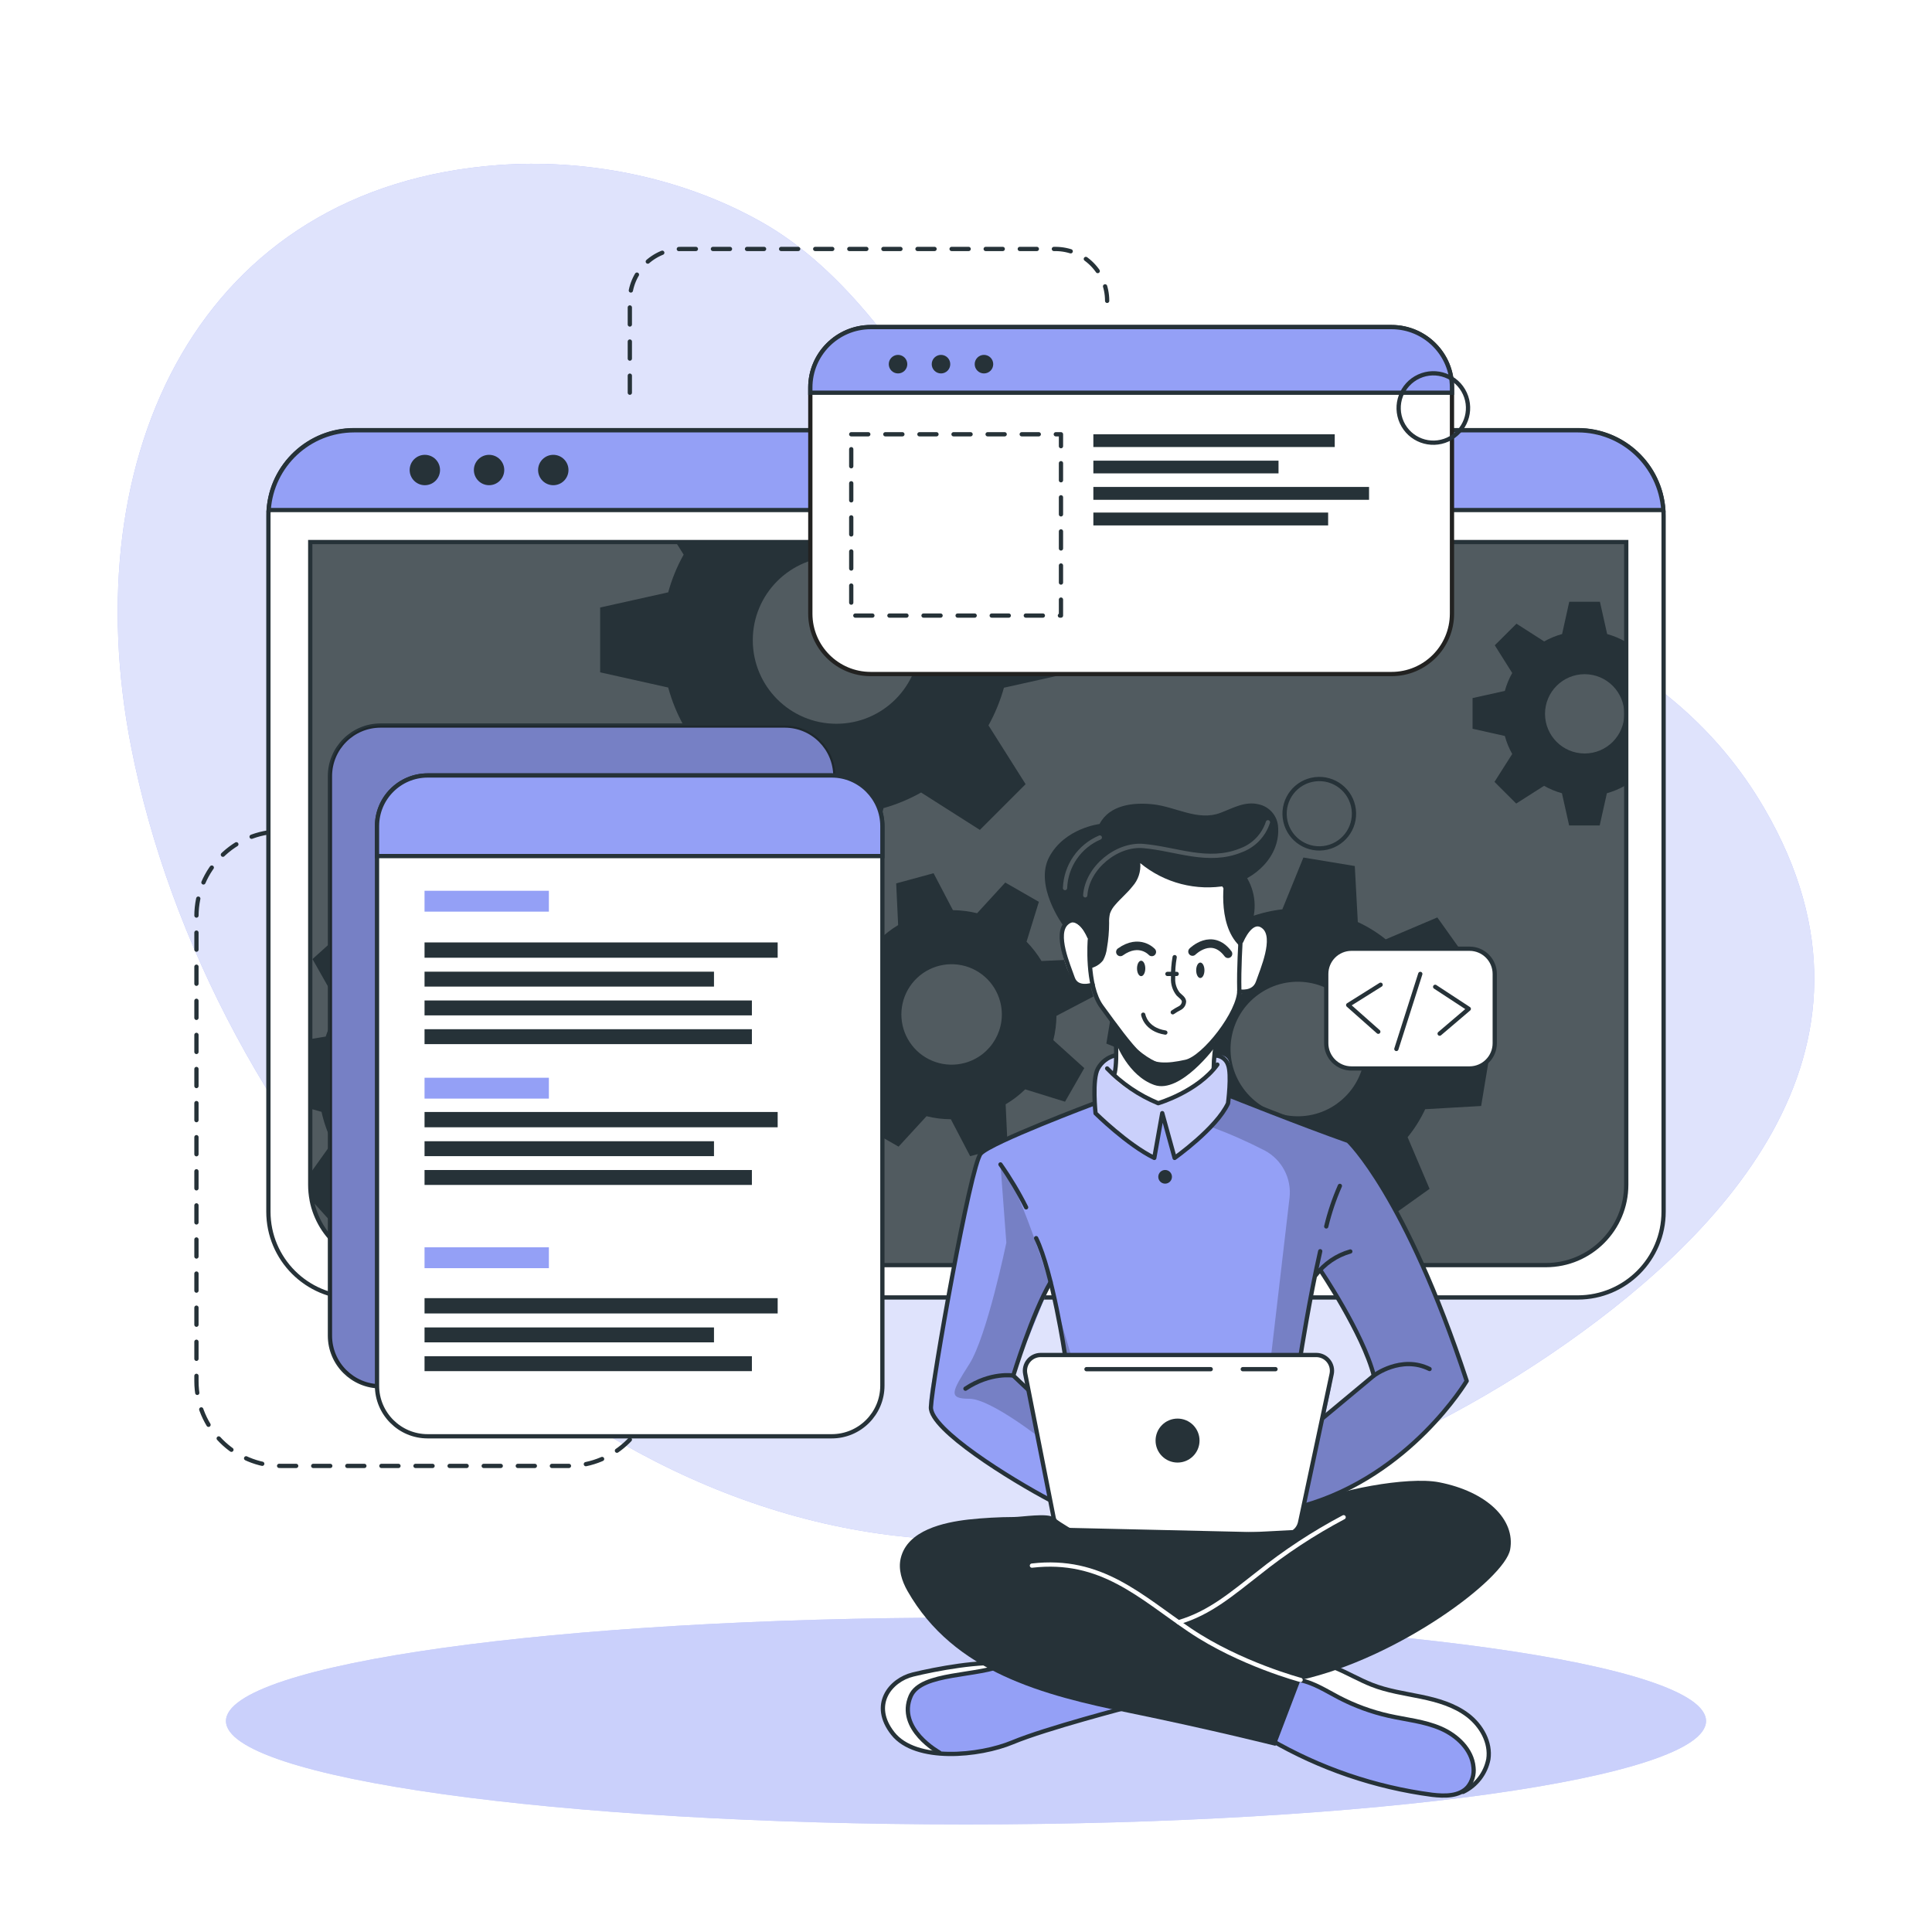
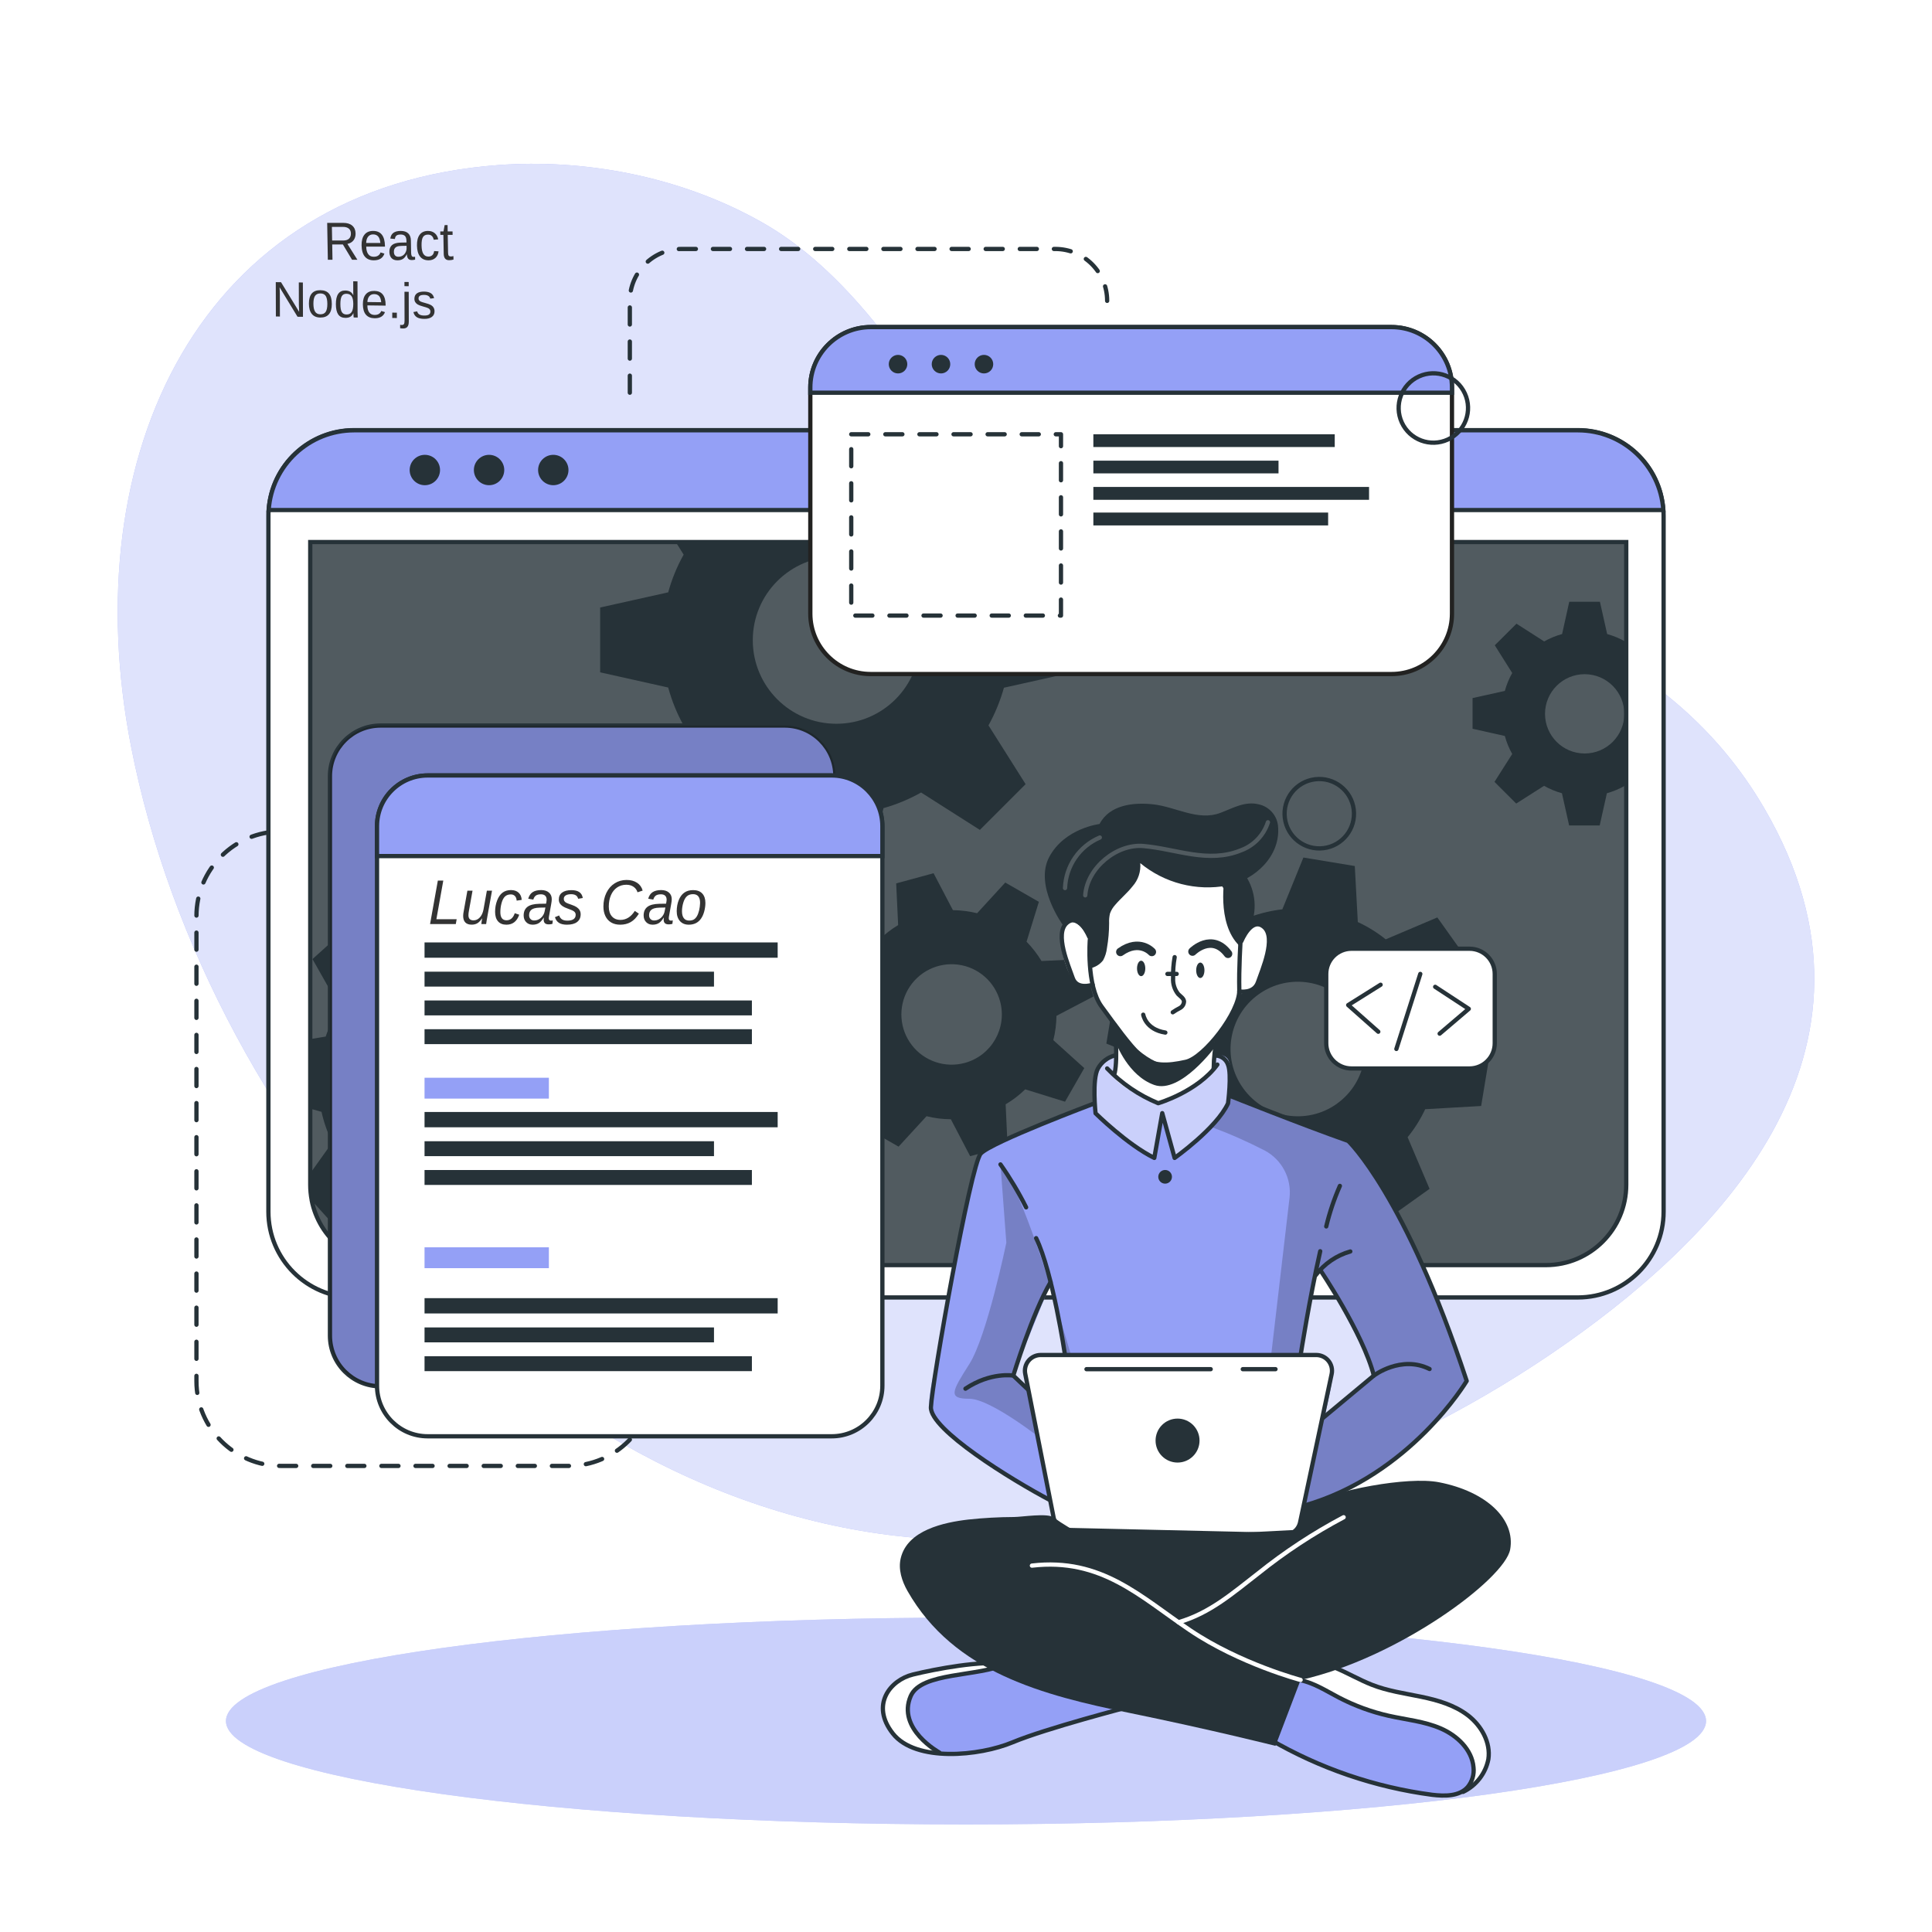
<svg xmlns="http://www.w3.org/2000/svg" class="animated" id="freepik_stories-developer-activity" viewBox="0 0 500 500" version="1.1">
  <g id="freepik--background-simple--inject-91" class="animable" style="transform-origin: 250px 220.489px;">
    <path d="M456.55,209.11c-48.74-83.48-180.95-53.75-207.95-94.35C234.77,94,219.3,69.87,196.86,57.34c-21.39-12-46.19-16.21-67.81-14.63C51.84,48.36,19.11,117.44,33.94,193.3,53.74,294.49,143.44,397.86,250,398.58,305.74,399,359,379,400.7,350.87l.93-.63C443.33,321.85,493.77,272.84,456.55,209.11Z" style="fill: #94A0F6; transform-origin: 250px 220.489px;" id="elg0mxkuva38e" class="animable" />
    <g id="el8cilu0uy527">
      <path d="M456.55,209.11c-48.74-83.48-180.95-53.75-207.95-94.35C234.77,94,219.3,69.87,196.86,57.34c-21.39-12-46.19-16.21-67.81-14.63C51.84,48.36,19.11,117.44,33.94,193.3,53.74,294.49,143.44,397.86,250,398.58,305.74,399,359,379,400.7,350.87l.93-.63C443.33,321.85,493.77,272.84,456.55,209.11Z" style="fill: rgb(255, 255, 255); opacity: 0.7; transform-origin: 250px 220.489px;" class="animable" id="el3eoa1wi802l" />
    </g>
  </g>
  <g id="freepik--Lines--inject-91" class="animable" style="transform-origin: 168.685px 221.905px;">
    <path d="M78.19,215.18H72.77a21.93,21.93,0,0,0-21.93,21.93V357.45a21.93,21.93,0,0,0,21.93,21.93h74.36a21.93,21.93,0,0,0,21.93-21.93h0" style="fill: none; stroke: rgb(38, 50, 56); stroke-linecap: round; stroke-linejoin: round; stroke-width: 1.103px; stroke-dasharray: 4.412; transform-origin: 109.95px 297.28px;" id="elqler2e7uqp" class="animable" />
    <path d="M163,101.63V77.86A13.43,13.43,0,0,1,176.4,64.43h96.7a13.43,13.43,0,0,1,13.43,13.43h0" style="fill: none; stroke: rgb(38, 50, 56); stroke-linecap: round; stroke-linejoin: round; stroke-width: 1.103px; stroke-dasharray: 4.412; transform-origin: 224.765px 83.03px;" id="ell1etjn7rcks" class="animable" />
  </g>
  <g id="freepik--Shadow--inject-91" class="animable" style="transform-origin: 250px 445.4px;">
    <ellipse cx="250" cy="445.4" rx="191.52" ry="26.76" style="fill: #94A0F6; transform-origin: 250px 445.4px;" id="elo9x7qo1b7gn" class="animable" />
    <g id="elooxoaslt01">
      <ellipse cx="250" cy="445.4" rx="191.52" ry="26.76" style="fill: rgb(255, 255, 255); opacity: 0.5; transform-origin: 250px 445.4px;" class="animable" id="eltadnxf0actr" />
    </g>
  </g>
  <g id="freepik--Window--inject-91" class="animable" style="transform-origin: 250px 223.55px;">
    <path d="M430.54,133.52V313.58a22.2,22.2,0,0,1-22.19,22.2H91.65a22.2,22.2,0,0,1-22.19-22.2V133.52c0-.53,0-1,.07-1.56a22.18,22.18,0,0,1,22.12-20.64h316.7A22.18,22.18,0,0,1,430.47,132C430.52,132.48,430.54,133,430.54,133.52Z" style="fill: rgb(255, 255, 255); stroke: rgb(38, 50, 56); stroke-linecap: round; stroke-linejoin: round; stroke-width: 1.103px; transform-origin: 250px 223.55px;" id="ely8i1yxceoxc" class="animable" />
    <path d="M80.26,140.28H420.87a0,0,0,0,1,0,0V306.61a20.8,20.8,0,0,1-20.8,20.8h-299a20.8,20.8,0,0,1-20.8-20.8V140.28a0,0,0,0,1,0,0Z" style="fill: rgb(38, 50, 56); transform-origin: 250.565px 233.845px;" id="elac0ksx3k0i" class="animable" />
    <g id="el6xpmx4jwaz9">
      <path d="M420.88,140.28V306.61a20.69,20.69,0,0,1-20.57,20.8H100.83a20.69,20.69,0,0,1-20.57-20.8V140.28Z" style="fill: rgb(255, 255, 255); opacity: 0.2; transform-origin: 250.57px 233.845px;" class="animable" id="eluzcqykwxt8" />
    </g>
    <path d="M430.47,132H69.53a22.18,22.18,0,0,1,22.12-20.64h316.7A22.18,22.18,0,0,1,430.47,132Z" style="fill: #94A0F6; stroke: rgb(38, 50, 56); stroke-miterlimit: 10; stroke-width: 1.103px; transform-origin: 250px 121.68px;" id="el5bobg8ecle7" class="animable" />
    <path d="M113.88,121.64a3.93,3.93,0,1,1-3.93-3.93A3.93,3.93,0,0,1,113.88,121.64Z" style="fill: rgb(38, 50, 56); transform-origin: 109.95px 121.64px;" id="elqn01qcxp7cf" class="animable" />
    <path d="M130.5,121.64a3.93,3.93,0,1,1-3.93-3.93A3.93,3.93,0,0,1,130.5,121.64Z" style="fill: rgb(38, 50, 56); transform-origin: 126.57px 121.64px;" id="elzxhe79fc0j" class="animable" />
    <circle cx="143.19" cy="121.64" r="3.93" style="fill: rgb(38, 50, 56); transform-origin: 143.19px 121.64px;" id="elvdd257zd6y" class="animable" />
    <path d="M420.87,140.28V306.61a20.8,20.8,0,0,1-20.8,20.8h-299a20.8,20.8,0,0,1-20.4-16.76v-.06a21,21,0,0,1-.38-4V140.28Z" style="fill: none; stroke: rgb(38, 50, 56); stroke-miterlimit: 10; stroke-width: 1.103px; transform-origin: 250.58px 233.845px;" id="eloscwwddvjic" class="animable" />
    <path d="M420.55,166a20.94,20.94,0,0,0-4.62-1.91l-1.87-8.35h-7.94l-1.85,8.35a20.25,20.25,0,0,0-4.64,1.91l-7.17-4.59L386.85,167l4.51,7.17a20.35,20.35,0,0,0-1.91,4.64l-8.35,1.85v7.94l8.35,1.87a20,20,0,0,0,1.91,4.66l-4.59,7.22,5.62,5.61,7.21-4.59a20.39,20.39,0,0,0,4.63,1.92l1.86,8.34H414l1.86-8.34a20.78,20.78,0,0,0,4.62-1.92l.37.24V165.8Zm-10.44,29a10.26,10.26,0,1,1,10.26-10.25A10.25,10.25,0,0,1,410.11,195Z" style="fill: rgb(38, 50, 56); transform-origin: 400.975px 184.685px;" id="eljbcklahhdvp" class="animable" />
    <path d="M277.45,174.05V157.31l-17.6-3.91a45.51,45.51,0,0,0-4-9.77l2.13-3.35h-83.1l2.05,3.26a43,43,0,0,0-4,9.76l-17.61,3.92V174l17.61,3.93a43.65,43.65,0,0,0,4,9.84l-9.67,15.21,11.85,11.84,15.2-9.68a44.38,44.38,0,0,0,9.77,4.05L208,226.74H224.7l3.94-17.59a44.64,44.64,0,0,0,9.74-4.05l15.21,9.68,11.84-11.84-9.61-15.21a45.87,45.87,0,0,0,4-9.75Zm-61,13.26a21.63,21.63,0,1,1,21.63-21.63A21.62,21.62,0,0,1,216.45,187.31Z" style="fill: rgb(38, 50, 56); transform-origin: 216.385px 183.51px;" id="elx2kdujwuv4" class="animable" />
    <path d="M166.38,289l.71-13.29-13.77-3.88a37.21,37.21,0,0,0-2.82-7.9l8.32-11.68-8.92-9.89-12.46,7a36.51,36.51,0,0,0-7.59-3.63l-2.38-14.12L114.19,231l-3.84,13.81a35,35,0,0,0-7.9,2.8l-11.67-8.31-9.91,8.91,7.06,12.47a35,35,0,0,0-3.64,7.58l-4,.66v18l2.92.82A34.6,34.6,0,0,0,86,295.65l-5.74,8.05.38,6.89v.06l5.93,6.57,12.48-7.05a34.66,34.66,0,0,0,7.61,3.67L109,327.4h0l.11.57,13.28.7.35-1.27h0l3.49-12.53a35.53,35.53,0,0,0,7.94-2.8l11.65,8.3,9.9-8.9-7-12.48a34.53,34.53,0,0,0,3.59-7.57Zm-35.27-20.75a17.2,17.2,0,1,0-1.28,24.28A17.2,17.2,0,0,0,131.11,268.29Z" style="fill: rgb(38, 50, 56); transform-origin: 123.675px 279.835px;" id="elr35fj6ri27o" class="animable" />
    <path d="M272.6,269.19a27.25,27.25,0,0,0,.81-6.29l9.55-5-2.64-9.69-10.78.5a27.27,27.27,0,0,0-3.87-5l3.19-10.31-8.7-5-7.28,7.94a28.8,28.8,0,0,0-6.27-.8l-5-9.55-9.68,2.63.51,10.79a27.24,27.24,0,0,0-5,3.87l-10.32-3.19-5,8.69,8,7.27a26,26,0,0,0-.79,6.27l-9.57,5,2.64,9.68,10.8-.51a25.39,25.39,0,0,0,3.85,5l-3.21,10.26,8.71,5,7.24-7.88a26.12,26.12,0,0,0,6.29.79l5,9.56,9.68-2.63-.43-9.22-.07-1.58a26.41,26.41,0,0,0,5.06-3.87l10.31,3.2,4.26-7.44.72-1.26Zm-22.87,5.88a13,13,0,1,1,9.1-15.9A13,13,0,0,1,249.73,275.07Z" style="fill: rgb(38, 50, 56); transform-origin: 246.36px 262.605px;" id="el4etl71t8bgk" class="animable" />
    <path d="M383.32,286.23l2.2-13.3-13.46-5.41a35.27,35.27,0,0,0-1.93-8.3l9.69-10.79-7.84-11-13.36,5.67a35.38,35.38,0,0,0-7.22-4.48l-.78-14.49-13.3-2.2-5.45,13.4a37.15,37.15,0,0,0-8.27,1.95l-10.82-9.69-10.95,7.84,5.68,13.35a36.24,36.24,0,0,0-4.05,6.29c-.15.31-.31.62-.45.93l-14.48.8-2.21,13.28,2.18.88,11.28,4.55a35.18,35.18,0,0,0,1.93,8.26L292,294.63l7.85,11,13.35-5.7a35.06,35.06,0,0,0,7.21,4.52l.75,14.42,13.29,2.2,5.44-13.3a35.13,35.13,0,0,0,8.28-1.94l10.8,9.69,11-7.85-5.68-13.36a34.78,34.78,0,0,0,4.55-7.25Zm-37.3-.6a17.41,17.41,0,1,1,4-24.29A17.41,17.41,0,0,1,346,285.63Z" style="fill: rgb(38, 50, 56); transform-origin: 335.92px 271.5px;" id="elryh4ew029y" class="animable" />
  </g>
  <g id="freepik--Graphics--inject-91" class="animable" style="transform-origin: 236.115px 228.18px;">
    <rect x="85.39" y="187.77" width="130.8" height="171.01" rx="13.11" style="fill: #94A0F6; stroke: rgb(38, 50, 56); stroke-miterlimit: 10; stroke-width: 1.103px; transform-origin: 150.79px 273.275px;" id="elt1ihvias39" class="animable" />
    <g id="ele7fso4azom9">
      <rect x="85.39" y="187.77" width="130.8" height="171.01" rx="13.11" style="opacity: 0.2; transform-origin: 150.79px 273.275px;" class="animable" id="eljf9t91u8fkj" />
    </g>
    <path d="M228.36,213.8V358.59a13.11,13.11,0,0,1-13.11,13.12H110.67a13.11,13.11,0,0,1-13.1-13.12V213.8a13.11,13.11,0,0,1,13.1-13.11H215.25A13.11,13.11,0,0,1,228.36,213.8Z" style="fill: rgb(255, 255, 255); stroke: rgb(38, 50, 56); stroke-linecap: round; stroke-linejoin: round; stroke-width: 1.103px; transform-origin: 162.965px 286.2px;" id="elpc63roimdt" class="animable" />
    <path d="M228.36,213.8v7.75H97.57V213.8a13.11,13.11,0,0,1,13.1-13.11H215.25A13.11,13.11,0,0,1,228.36,213.8Z" style="fill: #94A0F6; stroke: rgb(38, 50, 56); stroke-miterlimit: 10; stroke-width: 1.103px; transform-origin: 162.965px 211.12px;" id="eljrwwp4t52mf" class="animable" />
-     <rect x="109.87" y="230.53" width="32.18" height="5.4" style="fill: #94A0F6; transform-origin: 125.96px 233.23px;" id="elqkstvwt46lk" class="animable" />
    <rect x="109.87" y="278.92" width="32.18" height="5.4" style="fill: #94A0F6; transform-origin: 125.96px 281.62px;" id="elkbhkd0vmo8" class="animable" />
    <rect x="109.87" y="322.8" width="32.18" height="5.4" style="fill: #94A0F6; transform-origin: 125.96px 325.5px;" id="elzykevc11hna" class="animable" />
    <rect x="109.87" y="243.9" width="91.39" height="3.96" style="fill: rgb(38, 50, 56); transform-origin: 155.565px 245.88px;" id="ela8c4u7nt3ps" class="animable" />
    <rect x="109.87" y="251.47" width="74.91" height="3.86" style="fill: rgb(38, 50, 56); transform-origin: 147.325px 253.4px;" id="elhdlsfavl02" class="animable" />
    <rect x="109.87" y="258.92" width="84.72" height="3.86" style="fill: rgb(38, 50, 56); transform-origin: 152.23px 260.85px;" id="eltfh1u7s4oo" class="animable" />
    <rect x="109.87" y="266.36" width="84.72" height="3.86" style="fill: rgb(38, 50, 56); transform-origin: 152.23px 268.29px;" id="eluatj6ixfvqt" class="animable" />
    <rect x="109.87" y="287.78" width="91.39" height="3.96" style="fill: rgb(38, 50, 56); transform-origin: 155.565px 289.76px;" id="elez8cw94iino" class="animable" />
    <rect x="109.87" y="295.35" width="74.91" height="3.86" style="fill: rgb(38, 50, 56); transform-origin: 147.325px 297.28px;" id="elj3mts2j6ala" class="animable" />
    <rect x="109.87" y="302.8" width="84.72" height="3.86" style="fill: rgb(38, 50, 56); transform-origin: 152.23px 304.73px;" id="el9kykdc3rxbf" class="animable" />
    <rect x="109.87" y="335.96" width="91.39" height="3.96" style="fill: rgb(38, 50, 56); transform-origin: 155.565px 337.94px;" id="eldb0wxepjcyt" class="animable" />
    <rect x="109.87" y="343.54" width="74.91" height="3.86" style="fill: rgb(38, 50, 56); transform-origin: 147.325px 345.47px;" id="el06b41jt95ytu" class="animable" />
    <rect x="109.87" y="350.99" width="84.72" height="3.86" style="fill: rgb(38, 50, 56); transform-origin: 152.23px 352.92px;" id="eledvqb638f77" class="animable" />
    <path d="M375.77,100.29v58.52a15.63,15.63,0,0,1-15.64,15.63H225.35a15.63,15.63,0,0,1-15.64-15.63V100.29a15.65,15.65,0,0,1,15.64-15.64H360.13A15.64,15.64,0,0,1,375.77,100.29Z" style="fill: rgb(255, 255, 255); stroke: rgb(34, 34, 33); stroke-miterlimit: 10; stroke-width: 1.103px; transform-origin: 292.74px 129.545px;" id="elntbq4mawmg" class="animable" />
    <path d="M375.77,100.29v1.34H209.71v-1.34a15.65,15.65,0,0,1,15.64-15.64H360.13A15.64,15.64,0,0,1,375.77,100.29Z" style="fill: #94A0F6; stroke: rgb(38, 50, 56); stroke-miterlimit: 10; stroke-width: 1.103px; transform-origin: 292.74px 93.14px;" id="ele6pbn6ogz3o" class="animable" />
    <path d="M234.11,95.94a2.4,2.4,0,1,1,0-3.39A2.41,2.41,0,0,1,234.11,95.94Z" style="fill: rgb(38, 50, 56); transform-origin: 232.409px 94.245px;" id="elui384iivk0b" class="animable" />
    <path d="M245.23,95.94a2.4,2.4,0,1,1,0-3.39A2.41,2.41,0,0,1,245.23,95.94Z" style="fill: rgb(38, 50, 56); transform-origin: 243.529px 94.245px;" id="eloeedlf5c4i" class="animable" />
    <path d="M256.35,95.94a2.4,2.4,0,1,1,0-3.39A2.41,2.41,0,0,1,256.35,95.94Z" style="fill: rgb(38, 50, 56); transform-origin: 254.649px 94.245px;" id="eldvirzek0l4" class="animable" />
    <rect x="220.3" y="112.39" width="54.28" height="46.92" style="fill: none; stroke: rgb(38, 50, 56); stroke-linecap: round; stroke-linejoin: round; stroke-width: 1.103px; stroke-dasharray: 4.412; transform-origin: 247.44px 135.85px;" id="elu9w1xxtwqf9" class="animable" />
    <rect x="282.96" y="112.39" width="62.47" height="3.3" style="fill: rgb(38, 50, 56); transform-origin: 314.195px 114.04px;" id="elmxvvfrhelss" class="animable" />
    <rect x="282.96" y="119.22" width="47.92" height="3.29" style="fill: rgb(38, 50, 56); transform-origin: 306.92px 120.865px;" id="ele2o587a0yeb" class="animable" />
    <rect x="282.96" y="126.02" width="71.35" height="3.33" style="fill: rgb(38, 50, 56); transform-origin: 318.635px 127.685px;" id="elvkgt8ivhle" class="animable" />
    <rect x="282.96" y="132.65" width="60.76" height="3.33" style="fill: rgb(38, 50, 56); transform-origin: 313.34px 134.315px;" id="el2s3t8uzzm3b" class="animable" />
    <rect x="343.23" y="245.53" width="43.61" height="30.99" rx="6.53" style="fill: rgb(255, 255, 255); stroke: rgb(38, 50, 56); stroke-linecap: round; stroke-linejoin: round; stroke-width: 1.103px; transform-origin: 365.035px 261.025px;" id="elpkj80x9rd48" class="animable" />
    <polyline points="357.3 254.85 348.91 260.11 356.7 267.01" style="fill: none; stroke: rgb(38, 50, 56); stroke-linecap: round; stroke-linejoin: round; stroke-width: 1.103px; transform-origin: 353.105px 260.93px;" id="el8xvntj5nwmn" class="animable" />
    <polyline points="372.58 267.51 380.12 261.09 371.42 255.39" style="fill: none; stroke: rgb(38, 50, 56); stroke-linecap: round; stroke-linejoin: round; stroke-width: 1.103px; transform-origin: 375.77px 261.45px;" id="ela6aq6h0slck" class="animable" />
    <line x1="361.38" y1="271.47" x2="367.57" y2="252.05" style="fill: none; stroke: rgb(38, 50, 56); stroke-linecap: round; stroke-linejoin: round; stroke-width: 1.103px; transform-origin: 364.475px 261.76px;" id="elh7r1491v2bc" class="animable" />
+     <text style="white-space: pre; fill: rgb(51, 51, 51); font-family: Arial, sans-serif; font-size: 28px; transform-box: fill-box; transform-origin: 50.026% 46.802%;" x="237.722" y="135.265" transform="matrix(0.460318, 0, 0.008814, 0.495799, -26.83268, 0.166761)">React</text>
+     <text style="white-space: pre; fill: rgb(51, 51, 51); font-family: Arial, sans-serif; font-size: 28px; transform-origin: 50.05% 52.931%; transform-box: fill-box;" x="237.722" y="135.265" transform="matrix(0.448202, 0.005748, 0.001294, 0.461365, -36.35522, 18.11848)">Node.js</text>
+     <text style="fill: rgb(51, 51, 51); font-family: Arial, sans-serif; font-size: 28px; font-style: italic; white-space: pre;" transform="matrix(0.539339, 0, 0, 0.584, 47.94884, 99.92099)" x="116.602" y="238.397">Lucas Cao</text>
  </g>
  <g id="freepik--Character--inject-91" class="animable" style="transform-origin: 309.678px 336.317px;">
    <path d="M296.86,440.47s-29,8.31-33.05,9.75c-3.68,1.3-13.66,4.8-21.15,3.71a15.89,15.89,0,0,1-2.14-.46c-7.59-2.26-11-4.37-12-9.14s2.78-8.29,6.42-10.54,23.38-4.6,23.38-4.6l4.77,1.4h0Z" style="fill: #94A0F6; transform-origin: 262.608px 441.664px;" id="elg277tlf0r4g" class="animable" />
    <path d="M242.66,453.93a15.89,15.89,0,0,1-2.14-.46c-7.59-2.26-11-4.37-12-9.14s2.78-8.29,6.42-10.54,23.38-4.6,23.38-4.6l4.77,1.4c-4.32,2-20.4,3.09-23.91,5.11s-5.2,5.82-3.13,11C237.16,449.4,240.12,452.05,242.66,453.93Z" style="fill: rgb(255, 255, 255); transform-origin: 245.723px 441.56px;" id="ely9hnmhu9kc" class="animable" />
    <path d="M292.5,441.65s-21.78,5.64-30.42,9.25-25.11,5.19-31-2.25-.68-13.86,5.19-15.29,17.74-3.68,24.22-2.77" style="fill: none; stroke: rgb(38, 50, 56); stroke-linecap: round; stroke-linejoin: round; stroke-width: 1.103px; transform-origin: 260.496px 442.151px;" id="elst4e1u3al9" class="animable" />
    <path d="M243.09,453.54s-11.08-6.08-7.4-14.6c2.72-6.28,17.5-4.92,24.82-8.35" style="fill: none; stroke: rgb(38, 50, 56); stroke-linecap: round; stroke-linejoin: round; stroke-width: 1.103px; transform-origin: 247.726px 442.065px;" id="elb4ne4n4vxi8" class="animable" />
    <path d="M385.19,455.28c-.3,3-1.35,5.81-4.35,7.58-2,1.18-4.84,1.88-8.91,1.84-10.17-.13-29.29-7.4-29.29-7.4l-17.9-9.9,9.31-14.73,2.55-4,6.58,1.48s5.45,3.09,10.93,5.55,18.79,3,23.48,6.77S385.7,450.34,385.19,455.28Z" style="fill: #94A0F6; transform-origin: 354.99px 446.686px;" id="el4v727qzsimq" class="animable" />
    <path d="M385.19,455.28c-.3,3-1.35,5.81-4.35,7.58a13.39,13.39,0,0,0-.5-8.94c-2-4.49-8.51-8.45-17.07-9.11s-15.11-4.66-18.54-6.45c-2.68-1.39-8.33-4.43-10.68-5.69l2.55-4,6.58,1.48s5.45,3.09,10.93,5.55,18.79,3,23.48,6.77S385.7,450.34,385.19,455.28Z" style="fill: rgb(255, 255, 255); transform-origin: 359.645px 445.765px;" id="elrqhc1gefyq" class="animable" />
    <path d="M328.71,450.18a112.86,112.86,0,0,0,41.9,14.31c3.26.39,7.05.45,9.23-2a6.82,6.82,0,0,0,1.5-5.11c-.39-4.6-4.26-8.24-8.5-10.07s-8.91-2.25-13.42-3.26a53.38,53.38,0,0,1-12.9-4.72c-3.24-1.69-6.37-3.74-9.94-4.5s-7.82.16-9.73,3.28" style="fill: none; stroke: rgb(38, 50, 56); stroke-linecap: round; stroke-linejoin: round; stroke-width: 1.103px; transform-origin: 354.118px 449.635px;" id="elvkbasdqszgj" class="animable" />
    <path d="M378.64,463.74a11.92,11.92,0,0,0,6.55-8.46c.65-4.33-1.82-8.69-5.29-11.35s-7.82-3.92-12.11-4.81S359.11,437.63,355,436c-6.27-2.46-12.46-7.3-19-5.57" style="fill: none; stroke: rgb(38, 50, 56); stroke-linecap: round; stroke-linejoin: round; stroke-width: 1.103px; transform-origin: 360.647px 446.902px;" id="el8uefmxzcdye" class="animable" />
    <path d="M348.91,295.26l-30.29-11.52-.38-.15s.11-.8.2-2c.19-2.42.29-6.36-.85-7.69-1.69-2-6.47-.32-11.14-2.46s-13.3,1.69-13.3,1.69-6.24-1.15-9,3.35c-1.4,3.63-.92,9-.92,9l-.57.2c-3.61,1.35-23.25,8.74-27.4,11.71-4.59,3.25-9.67,36.62-11.3,46.42s-4.53,18.63-3.06,22,22.57,19.62,34.71,23.81,55.19,3,55.19,3,.7-.19,1.95-.59c7.28-2.34,33.11-12,46.82-34.68C379.59,357.39,366.31,313.86,348.91,295.26Zm-81.84,56.13c-2.23,1.58-1,7.7-1,7.7l-3.79-3.34,9.52-23.41,4.06,18S269.3,349.82,267.07,351.39Zm76.16,14.87c-1.05.54,3-10.71,1.08-13.26s-7.71-2.31-7.71-2.31l.49-3.07,3.43-17.6,1.14-1.35s11.78,20.19,13.89,27.31C355.55,356,342.71,366.26,343.23,366.26Z" style="fill: #94A0F6; transform-origin: 310.033px 331.783px;" id="elgc4im2kly7s" class="animable" />
    <path d="M291.72,222.25l-15.64,16.6s-2.15,1.91-1.3,6.72,2.85,9,4.36,9.28a21.37,21.37,0,0,0,3.62.32s3.35,7.26,5.73,10.11c0,0,.82,11.21.38,14.32,0,0,5.62,4.91,10.91,5.53s13.46-7.48,13.46-7.48l2-9.92s4.8-7.28,5.12-9.22,2.52-1.44,3.6-2.4,3.57-5.23,4-9.27.44-8.68-4.25-7.32c-4.07-1.09-1.52-9.69-1.52-9.69l-7.15-6.3Z" style="fill: rgb(255, 255, 255); transform-origin: 301.36px 253.707px;" id="elkqc8bdl2hi" class="animable" />
    <g id="elmexaeckt7wr">
      <path d="M318.62,283.74a17.67,17.67,0,0,1-.81,1.81c-2.58,4.86-13.82,14.13-13.82,14.13l-3.4-10.45-1.86,10.45c-3.75-1.64-15.19-11.55-15.19-11.55s-.39-.93-.86-2.38l.57-.2s-.48-5.41.92-9c2.74-4.5,9-3.35,9-3.35s8.63-3.83,13.3-1.69,9.45.48,11.14,2.46.65,9.66.65,9.66Z" style="fill: rgb(255, 255, 255); opacity: 0.5; transform-origin: 300.65px 285.27px;" class="animable" id="el9t2mwusmorh" />
    </g>
    <g id="elhz3grpa5xjg">
      <path d="M348.91,295.26l-30.29-11.52-.38-.15s.11-.8.2-2l-.63,3.93-4.48,6.08a124,124,0,0,1,14,6.16A12.28,12.28,0,0,1,333.73,310l-5.58,47.75-2.29,27.11,6.91,7.17c7.28-2.34,33.11-12,46.82-34.68C379.59,357.39,366.31,313.86,348.91,295.26Zm-5.68,71c-1.05.54,3-10.71,1.08-13.26s-7.71-2.31-7.71-2.31l.49-3.07,3.43-17.6,1.14-1.35s11.78,20.19,13.89,27.31C355.55,356,342.71,366.26,343.23,366.26Z" style="opacity: 0.2; transform-origin: 346.46px 336.81px;" class="animable" id="elru9388upupp" />
    </g>
    <g id="elepr0uvtq47o">
      <path d="M277.87,353l-4.71-15.74s-8.45-28.81-14.24-35.91l1.52,20.26s-5,24.2-9.57,31.39-5.59,9,0,9,19.2,10.84,19.2,10.84l-1.05-9ZM266,359.09l-3.79-3.34,9.52-23.41,4.06,18s-6.52-.49-8.75,1.08S266,359.09,266,359.09Z" style="opacity: 0.2; transform-origin: 262.46px 337.095px;" class="animable" id="el72xol37gzei" />
    </g>
    <path d="M288.49,265.28s.86,8.49,0,12.37" style="fill: none; stroke: rgb(38, 50, 56); stroke-linecap: round; stroke-linejoin: round; stroke-width: 1.103px; transform-origin: 288.681px 271.465px;" id="ellp4rwwomj0e" class="animable" />
    <path d="M314.11,276.51a36.53,36.53,0,0,1,.94-8.11" style="fill: none; stroke: rgb(38, 50, 56); stroke-linecap: round; stroke-linejoin: round; stroke-width: 1.103px; transform-origin: 314.58px 272.455px;" id="elknylqsnima" class="animable" />
    <path d="M316.38,228.58s5.14,6.45,4.87,11.33-.65,10.66-.52,16.32-9.09,17.52-13.83,18.57-8.82,1.32-11.85-1.71-6.06-7.24-10-12.64-3-17.25-3-17.25" style="fill: none; stroke: rgb(38, 50, 56); stroke-linecap: round; stroke-linejoin: round; stroke-width: 1.103px; transform-origin: 301.606px 252.052px;" id="el1has3zzm5it" class="animable" />
    <path d="M304,247.71a26.82,26.82,0,0,0-.4,5.37,6.05,6.05,0,0,0,1.32,4.2c.57.58,1.39,1.05,1.5,1.85a2,2,0,0,1-1.06,1.75,15.55,15.55,0,0,0-1.85,1.1" style="fill: none; stroke: rgb(38, 50, 56); stroke-linecap: round; stroke-linejoin: round; stroke-width: 1.103px; transform-origin: 304.965px 254.845px;" id="elzdp5oh0zws" class="animable" />
    <path d="M295.87,262.6s.59,3.83,5.72,4.63" style="fill: none; stroke: rgb(38, 50, 56); stroke-linecap: round; stroke-linejoin: round; stroke-width: 1.103px; transform-origin: 298.73px 264.915px;" id="el74yd5fhvndg" class="animable" />
    <path d="M296.4,250.63c0,1.11-.48,2-1.07,2s-1.07-.89-1.07-2,.48-2,1.07-2S296.4,249.53,296.4,250.63Z" style="fill: rgb(38, 50, 56); transform-origin: 295.33px 250.63px;" id="eln6rqajxz3bb" class="animable" />
    <path d="M311.71,251.11c0,1.11-.48,2-1.07,2s-1.07-.9-1.07-2,.48-2,1.07-2S311.71,250,311.71,251.11Z" style="fill: rgb(38, 50, 56); transform-origin: 310.64px 251.11px;" id="elejqiy6lzfsc" class="animable" />
    <path d="M308.62,246.26s5-5,9.19.58" style="fill: none; stroke: rgb(38, 50, 56); stroke-linecap: round; stroke-linejoin: round; stroke-width: 2.206px; transform-origin: 313.215px 245.52px;" id="elqn32mdd9xv9" class="animable" />
    <path d="M298.09,246.36s-3.16-3.54-8.14,0" style="fill: none; stroke: rgb(38, 50, 56); stroke-linecap: round; stroke-linejoin: round; stroke-width: 2.206px; transform-origin: 294.02px 245.573px;" id="elk5yotthqlt" class="animable" />
    <path d="M288.87,270s3.05,8.4,9.86,10.79,15.85-10,15.85-10l-.47-1.61s-5.93,7.7-12.52,6.39-13.1-10.25-13.1-10.25Z" style="fill: rgb(38, 50, 56); transform-origin: 301.535px 273.208px;" id="elbkl6ewt8osv" class="animable" />
    <path d="M282.76,254.85s-4.06,1.43-5.14-1.73-4.78-11.49-1.54-14.27,5.84,3.67,5.84,3.67" style="fill: none; stroke: rgb(38, 50, 56); stroke-linecap: round; stroke-linejoin: round; stroke-width: 1.103px; transform-origin: 278.769px 246.664px;" id="elygekystvlo" class="animable" />
    <path d="M320.72,256.57s3.77.76,4.85-2.4,4.78-11.49,1.54-14.27-5.84,3.67-5.84,3.67" style="fill: none; stroke: rgb(38, 50, 56); stroke-linecap: round; stroke-linejoin: round; stroke-width: 1.103px; transform-origin: 324.566px 247.927px;" id="el4rvcc056m73" class="animable" />
    <path d="M281.92,250.63a5.62,5.62,0,0,0,3.56-2.1,8.74,8.74,0,0,0,1-3.19,37.59,37.59,0,0,0,.56-6.44,8.81,8.81,0,0,1,.23-2.51,6.6,6.6,0,0,1,1.36-2.23c1.41-1.66,3.12-3.06,4.47-4.78a8,8,0,0,0,2-6,27.45,27.45,0,0,0,22.47,5.81c7.15-1.4,14-7.67,13.17-15.55a6.37,6.37,0,0,0-5-5.48c-3.53-.88-6.7,1-9.9,2.21-5.83,2.2-11.54-1.58-17.43-2.21-5-.55-11.23.08-13.85,5.09,0,0-9,1.06-13,8.5s3.57,17.73,3.57,17.73,3-3.68,6.93,3.76Z" style="fill: rgb(38, 50, 56); transform-origin: 300.601px 229.282px;" id="elyx139saj0u" class="animable" />
    <path d="M317,226.68s-2.34,12.2,3.77,18.11c0,0,1.34-3.67,2.69-4.57a14.13,14.13,0,0,0-1.07-13.54C317.87,219.58,317,226.68,317,226.68Z" style="fill: rgb(38, 50, 56); transform-origin: 320.631px 234.157px;" id="el8zswowrp0pi" class="animable" />
    <g id="el1ovfjeosgo4">
      <path d="M328.14,212.8a11.49,11.49,0,0,1-7,7.27c-8.48,3.46-16.71-.37-25.21-1.12-6.93-.62-14.58,5.64-15.07,12.76" style="fill: none; stroke: rgb(255, 255, 255); stroke-linecap: round; stroke-linejoin: round; stroke-width: 1.103px; opacity: 0.2; transform-origin: 304.5px 222.255px;" class="animable" id="el5znksv43duw" />
    </g>
    <g id="elozge9esfegf">
      <path d="M275.63,229.83a14.81,14.81,0,0,1,9-13.08" style="fill: none; stroke: rgb(255, 255, 255); stroke-linecap: round; stroke-linejoin: round; stroke-width: 1.103px; opacity: 0.2; transform-origin: 280.13px 223.29px;" class="animable" id="elnf8mxplsu0l" />
    </g>
    <path d="M286.53,276.51a38.71,38.71,0,0,0,13.21,9s10.15-2.95,15.31-10" style="fill: none; stroke: rgb(38, 50, 56); stroke-linecap: round; stroke-linejoin: round; stroke-width: 1.103px; transform-origin: 300.79px 280.51px;" id="el5pthkg85xdo" class="animable" />
    <g id="el3h500qgrcx2">
      <circle cx="293.15" cy="250.63" r="8.98" style="fill: none; stroke: rgb(38, 50, 56); stroke-linecap: round; stroke-linejoin: round; stroke-width: 1.103px; transform-origin: 293.15px 250.63px; transform: rotate(-24.64deg);" class="animable" id="el2z6v7bltkqd" />
    </g>
    <g id="elgtuuurkaiy">
      <circle cx="313.22" cy="250.63" r="8.98" style="fill: none; stroke: rgb(38, 50, 56); stroke-linecap: round; stroke-linejoin: round; stroke-width: 1.103px; transform-origin: 313.22px 250.63px; transform: rotate(-7deg);" class="animable" id="elcg0cuphq7sf" />
    </g>
    <path d="M288.49,273.16a7,7,0,0,0-4.33,3.35c-1.59,2.8-.63,11.61-.63,11.61s8.21,8.12,15.2,11.55l2.06-11.59,3.2,11.59s10.82-7.65,13.82-14.12c0,0,1-7.55,0-10a3.47,3.47,0,0,0-3.23-2.37" style="fill: none; stroke: rgb(38, 50, 56); stroke-linecap: round; stroke-linejoin: round; stroke-width: 1.103px; transform-origin: 300.749px 286.415px;" id="elcy2oiic08h5" class="animable" />
    <path d="M275.63,350.7s-3.21-21.5-7.48-30.27" style="fill: none; stroke: rgb(38, 50, 56); stroke-linecap: round; stroke-linejoin: round; stroke-width: 1.103px; transform-origin: 271.89px 335.565px;" id="elbbvli3fopw7" class="animable" />
    <path d="M258.92,301.35a87,87,0,0,1,6.64,11.11" style="fill: none; stroke: rgb(38, 50, 56); stroke-linecap: round; stroke-linejoin: round; stroke-width: 1.103px; transform-origin: 262.24px 306.905px;" id="ele2kscyz315j" class="animable" />
    <path d="M343.23,317.4a62.1,62.1,0,0,1,3.53-10.49" style="fill: none; stroke: rgb(38, 50, 56); stroke-linecap: round; stroke-linejoin: round; stroke-width: 1.103px; transform-origin: 344.995px 312.155px;" id="elulm0n4aq2an" class="animable" />
    <path d="M336.6,350.7s2.31-14.74,5.07-26.88" style="fill: none; stroke: rgb(38, 50, 56); stroke-linecap: round; stroke-linejoin: round; stroke-width: 1.103px; transform-origin: 339.135px 337.26px;" id="ele82kh85sy8a" class="animable" />
    <path d="M340.52,330a17,17,0,0,1,8.94-6.12" style="fill: none; stroke: rgb(38, 50, 56); stroke-linecap: round; stroke-linejoin: round; stroke-width: 1.103px; transform-origin: 344.99px 326.94px;" id="el4olk639llub" class="animable" />
    <path d="M318.25,283.59s18.63,7.45,30.66,11.68c0,0,14.8,13.91,30.67,62.12,0,0-14.54,24.46-42.2,32.3" style="fill: none; stroke: rgb(38, 50, 56); stroke-linecap: round; stroke-linejoin: round; stroke-width: 1.103px; transform-origin: 348.915px 336.64px;" id="el9f1cdvsa5" class="animable" />
    <path d="M342.18,367.13,355.55,356s7.07-5.37,14.42-1.7" style="fill: none; stroke: rgb(38, 50, 56); stroke-linecap: round; stroke-linejoin: round; stroke-width: 1.103px; transform-origin: 356.075px 360.074px;" id="eluo90nqjskpa" class="animable" />
    <path d="M341.67,328.67S352.72,345,355.55,356" style="fill: none; stroke: rgb(38, 50, 56); stroke-linecap: round; stroke-linejoin: round; stroke-width: 1.103px; transform-origin: 348.61px 342.335px;" id="elxivgewvg5l" class="animable" />
    <path d="M266.15,359.71,262.24,356s-5.8-1-12.38,3.39" style="fill: none; stroke: rgb(38, 50, 56); stroke-linecap: round; stroke-linejoin: round; stroke-width: 1.103px; transform-origin: 258.005px 357.806px;" id="elwujpqixty8s" class="animable" />
    <path d="M262.24,356s4.86-16,9.65-24.19" style="fill: none; stroke: rgb(38, 50, 56); stroke-linecap: round; stroke-linejoin: round; stroke-width: 1.103px; transform-origin: 267.065px 343.905px;" id="el59s48h05x1s" class="animable" />
    <path d="M283.25,285.55s-26.81,10.06-29.44,13-12.62,59.19-12.89,65.63c-.23,5.76,20.65,18.69,31,24.14" style="fill: none; stroke: rgb(38, 50, 56); stroke-linecap: round; stroke-linejoin: round; stroke-width: 1.103px; transform-origin: 262.084px 336.935px;" id="eleixdwtud1ia" class="animable" />
    <path d="M303.3,304.56a1.77,1.77,0,1,1-1.77-1.77A1.76,1.76,0,0,1,303.3,304.56Z" style="fill: rgb(38, 50, 56); transform-origin: 301.53px 304.56px;" id="el7mu4mls45mo" class="animable" />
    <path d="M334.32,398.78h-61a1.43,1.43,0,0,1-1.43-1.43h0a1.43,1.43,0,0,1,1.43-1.43h61a1.43,1.43,0,0,1,1.43,1.43h0A1.43,1.43,0,0,1,334.32,398.78Z" style="fill: rgb(38, 50, 56); transform-origin: 303.82px 397.35px;" id="elhgw3i589hsk" class="animable" />
    <path d="M336.46,394l8.17-38.4a4.08,4.08,0,0,0-4-4.93h-71.3a4.08,4.08,0,0,0-4,4.88l7.33,37.12a4.08,4.08,0,0,0,3.91,3.29l55.79,1.28A4.1,4.1,0,0,0,336.46,394Z" style="fill: rgb(255, 255, 255); stroke: rgb(38, 50, 56); stroke-linecap: round; stroke-linejoin: round; stroke-width: 1.103px; transform-origin: 304.985px 373.956px;" id="elcq3bthskeg" class="animable" />
    <path d="M310.44,372.83a5.69,5.69,0,1,1-5.69-5.7A5.69,5.69,0,0,1,310.44,372.83Z" style="fill: rgb(38, 50, 56); transform-origin: 304.75px 372.82px;" id="el9taoi210ufr" class="animable" />
    <line x1="321.63" y1="354.34" x2="330.1" y2="354.34" style="fill: none; stroke: rgb(38, 50, 56); stroke-linecap: round; stroke-linejoin: round; stroke-width: 1.103px; transform-origin: 325.865px 354.34px;" id="elk1zs2ls6fqi" class="animable" />
    <line x1="281.18" y1="354.34" x2="313.33" y2="354.34" style="fill: none; stroke: rgb(38, 50, 56); stroke-linecap: round; stroke-linejoin: round; stroke-width: 1.103px; transform-origin: 297.255px 354.34px;" id="elabymzrz0yb8" class="animable" />
    <path d="M336.6,434.77l-6.5,17.06s-16.58-4.18-37.81-8.53c-22.21-4.55-45.4-10.44-57.43-31.55-1.46-2.57-2.44-5.61-1.75-8.49,1.73-7.29,11.22-9.27,17.47-10a113.92,113.92,0,0,1,11.83-.66c2,0,8.65-1.09,10.26.1a47.14,47.14,0,0,0,7.71,4.57c3.55,1.51,55.37-1.35,55.37-1.35a18.59,18.59,0,0,0,1.63-6.23c8.15-4.14,27-7.64,35-6.09,12.53,2.43,19.84,9.74,18.45,17.4S361.76,429.2,336.6,434.77Z" style="fill: rgb(38, 50, 56); transform-origin: 311.941px 417.528px;" id="elln18bp6wg0l" class="animable" />
    <path d="M336.6,434.77s-15.77-4.18-28.65-12.88-22.94-18.8-40.89-16.71" style="fill: none; stroke: rgb(255, 255, 255); stroke-linecap: round; stroke-linejoin: round; stroke-width: 1.103px; transform-origin: 301.83px 419.836px;" id="elmzxkavimzn" class="animable" />
    <path d="M305,419.84c8.14-2.34,14.11-7.61,20.64-12.66a139.62,139.62,0,0,1,22.09-14.52" style="fill: none; stroke: rgb(255, 255, 255); stroke-linecap: round; stroke-linejoin: round; stroke-width: 1.103px; transform-origin: 326.365px 406.25px;" id="el2swy55gvp2b" class="animable" />
    <line x1="302.13" y1="252.05" x2="304.52" y2="252.05" style="fill: none; stroke: rgb(38, 50, 56); stroke-linecap: round; stroke-linejoin: round; stroke-width: 1.103px; transform-origin: 303.325px 252.05px;" id="elag23ov59e8h" class="animable" />
  </g>
-   <defs>
-     <filter id="active" height="200%">
-       <feMorphology in="SourceAlpha" result="DILATED" operator="dilate" radius="2" />
-       <feFlood flood-color="#32DFEC" flood-opacity="1" result="PINK" />
-       <feComposite in="PINK" in2="DILATED" operator="in" result="OUTLINE" />
-       <feMerge>
-         <feMergeNode in="OUTLINE" />
-         <feMergeNode in="SourceGraphic" />
-       </feMerge>
-     </filter>
-     <filter id="hover" height="200%">
-       <feMorphology in="SourceAlpha" result="DILATED" operator="dilate" radius="2" />
-       <feFlood flood-color="#ff0000" flood-opacity="0.5" result="PINK" />
-       <feComposite in="PINK" in2="DILATED" operator="in" result="OUTLINE" />
-       <feMerge>
-         <feMergeNode in="OUTLINE" />
-         <feMergeNode in="SourceGraphic" />
-       </feMerge>
-       <feColorMatrix type="matrix" values="0   0   0   0   0                0   1   0   0   0                0   0   0   0   0                0   0   0   1   0 " />
-     </filter>
-   </defs>
</svg>
